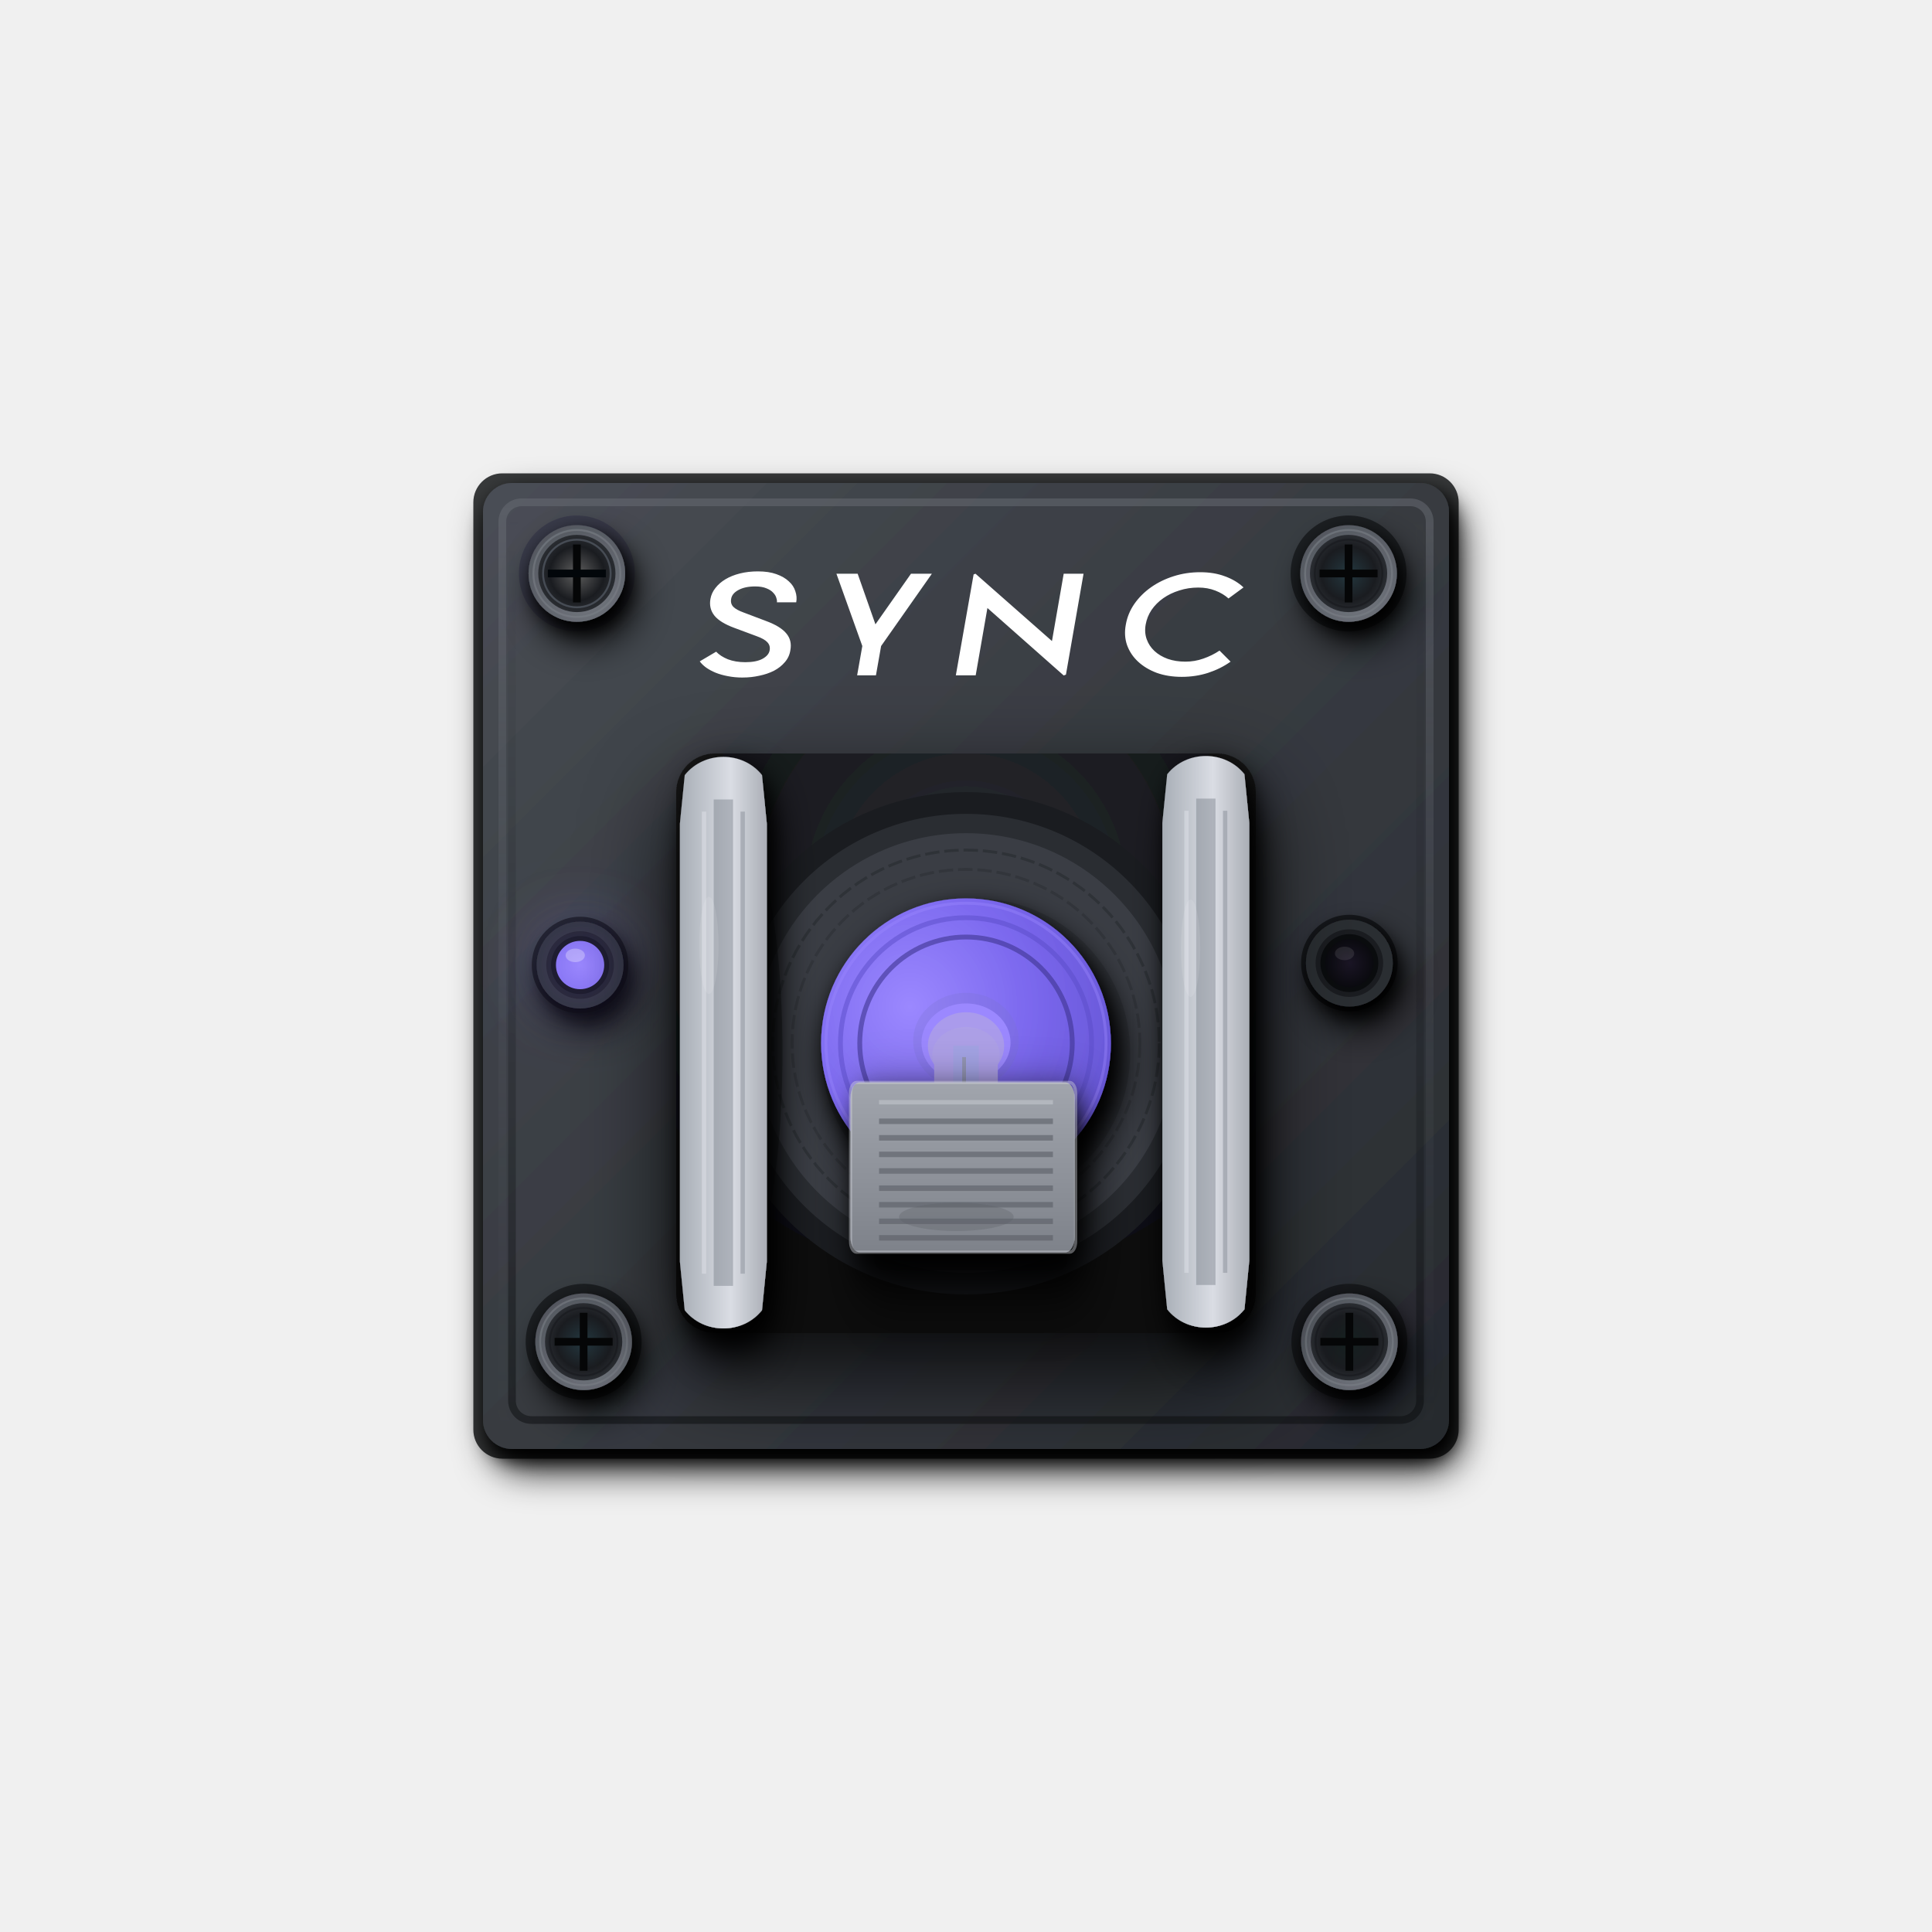
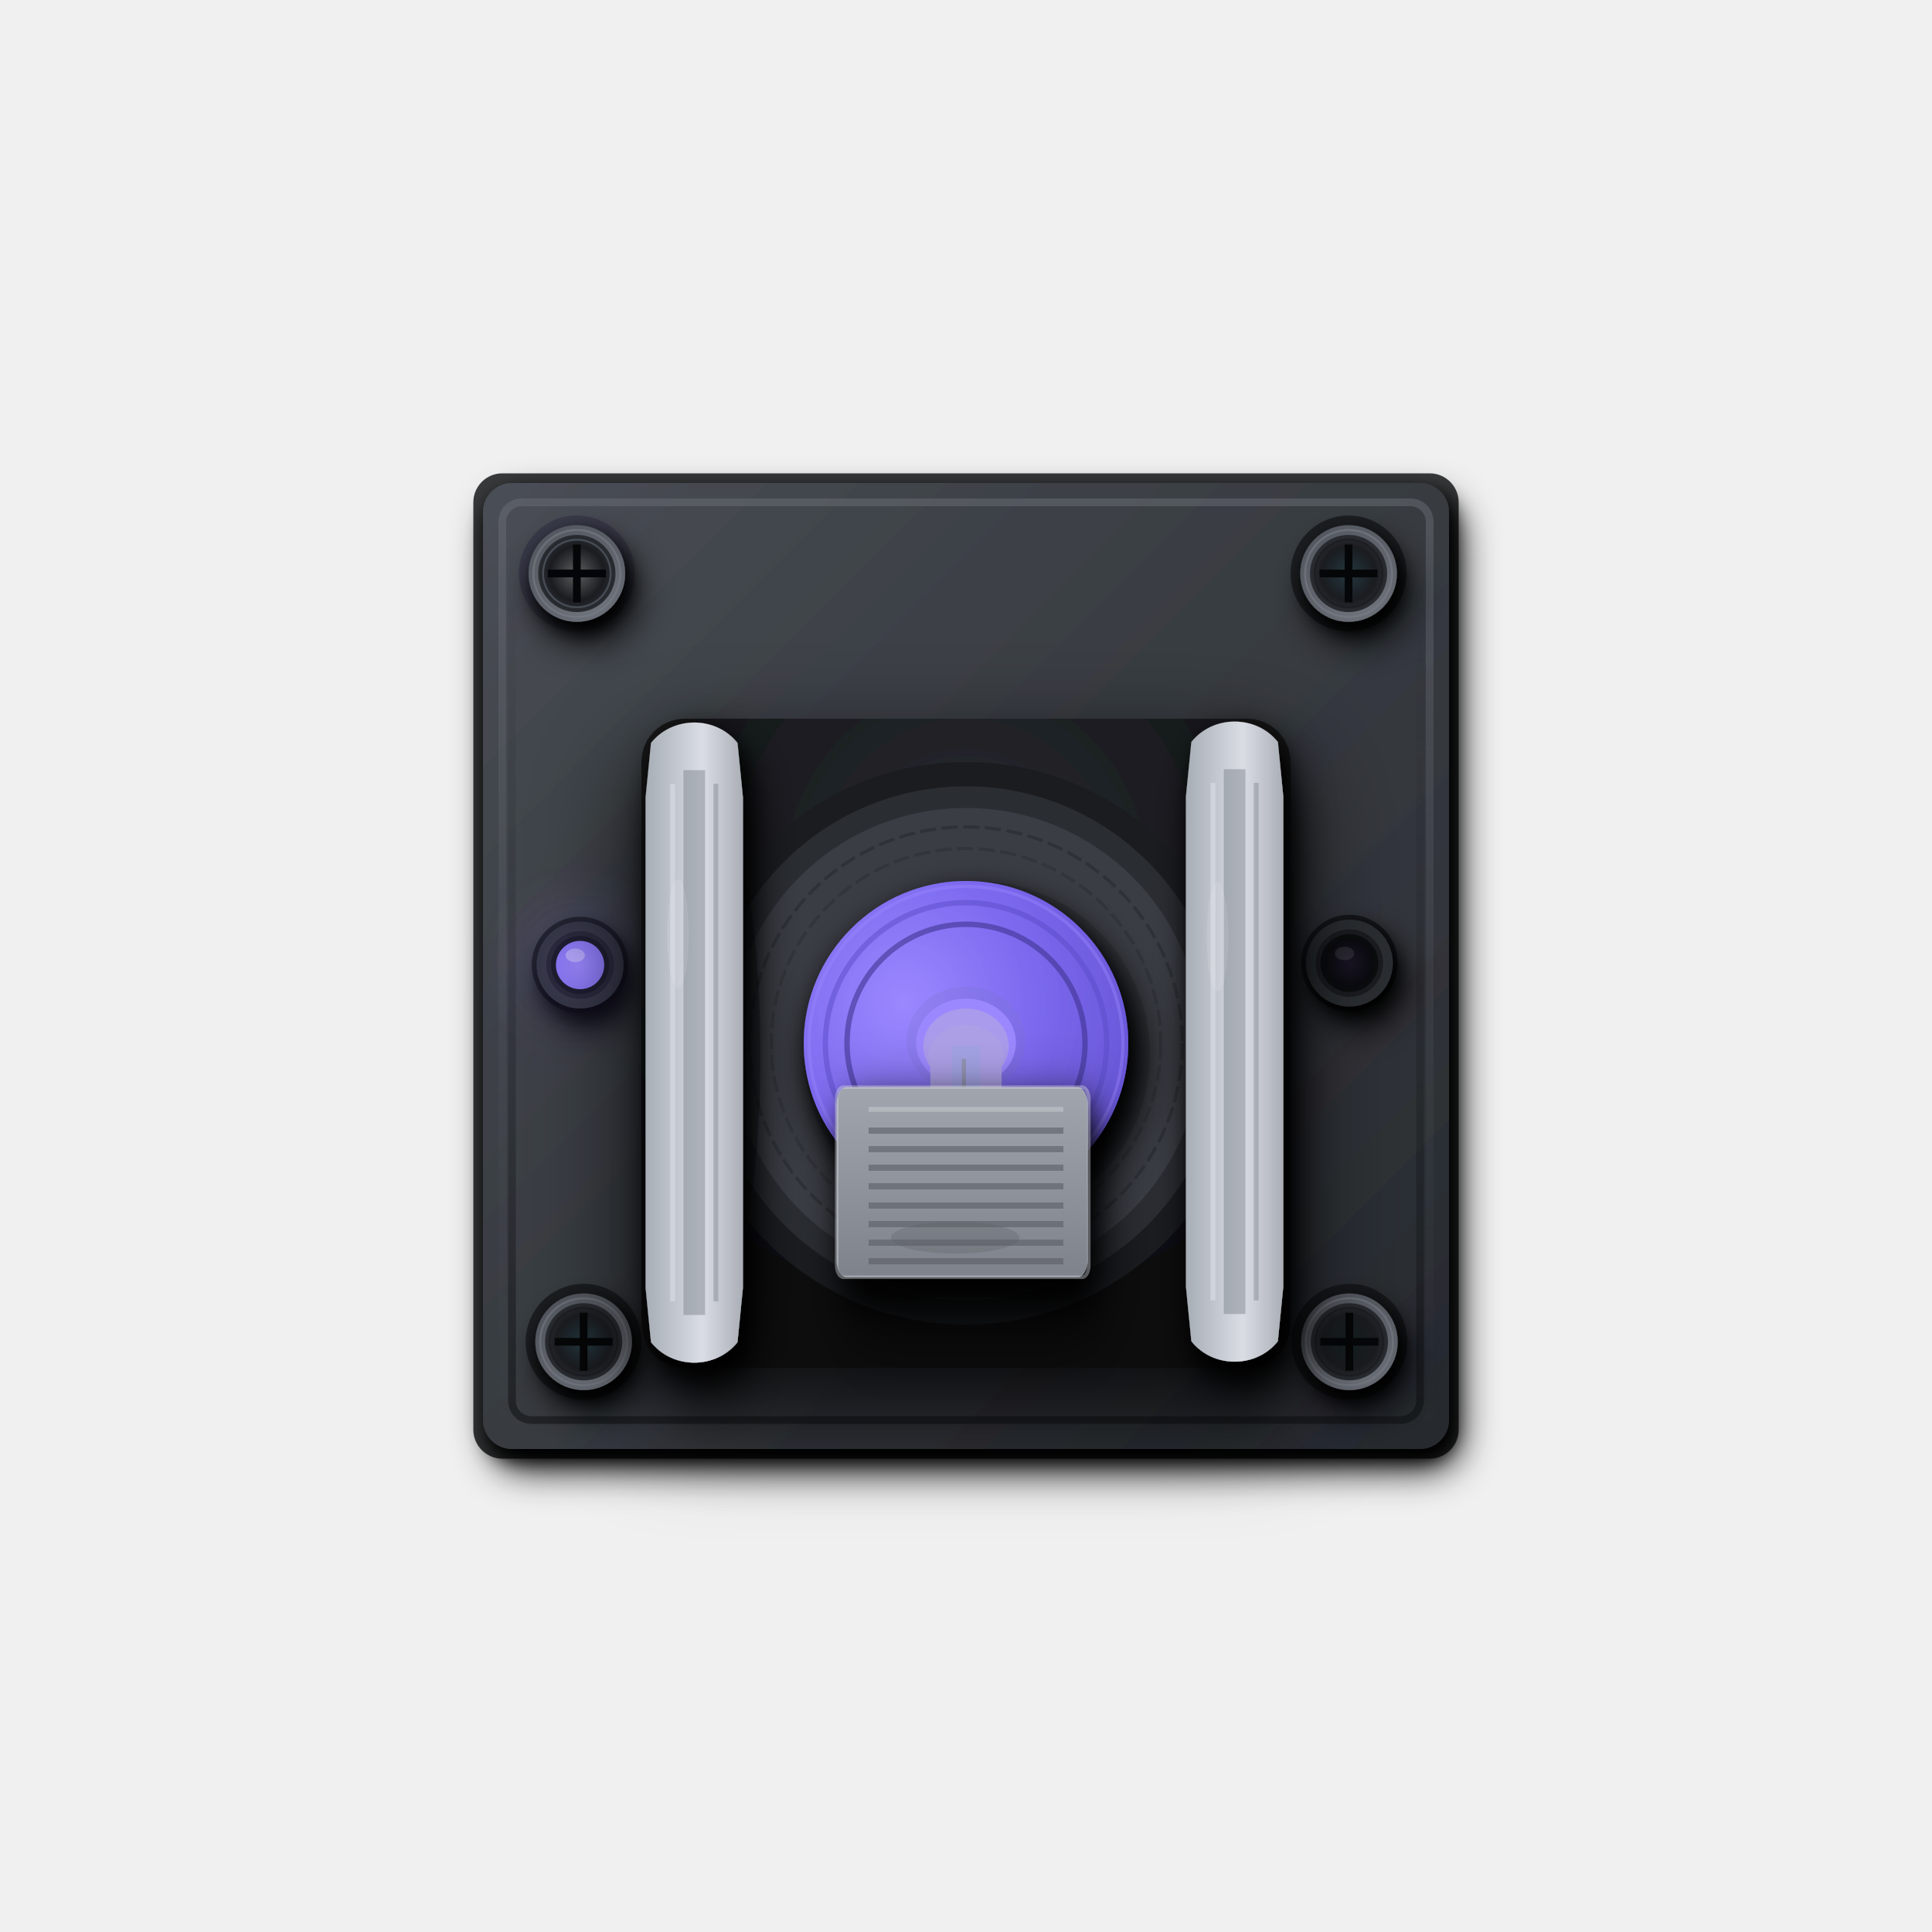
<svg xmlns="http://www.w3.org/2000/svg" xmlns:xlink="http://www.w3.org/1999/xlink" width="200" height="200" viewBox="0 0 200 200" version="1.1" id="svg106">
  <defs id="defs48">
    <radialGradient id="radialGradient112">
      <stop offset="0" style="stop-color:#243840;stop-opacity:1;" id="stop110" />
      <stop offset="70%" style="stop-color:#1a1c20;stop-opacity:1" id="stop111" />
      <stop offset="100%" style="stop-color:#2a2d32;stop-opacity:1" id="stop112" />
    </radialGradient>
    <linearGradient id="plateGradient" x1="0%" y1="0%" x2="100%" y2="100%">
      <stop offset="0%" style="stop-color:#4a4e56;stop-opacity:1" id="stop1" />
      <stop offset="30%" style="stop-color:#3d4147;stop-opacity:1" id="stop2" />
      <stop offset="70%" style="stop-color:#32353b;stop-opacity:1" id="stop3" />
      <stop offset="100%" style="stop-color:#25282d;stop-opacity:1" id="stop4" />
    </linearGradient>
    <linearGradient id="bevelHighlight" x1="0%" y1="0%" x2="0%" y2="100%">
      <stop offset="0%" style="stop-color:#6a6e76;stop-opacity:1" id="stop5" />
      <stop offset="50%" style="stop-color:#5a5e66;stop-opacity:0.5" id="stop6" />
      <stop offset="100%" style="stop-color:#4a4e56;stop-opacity:0" id="stop7" />
    </linearGradient>
    <linearGradient id="bevelShadow" x1="0%" y1="100%" x2="0%" y2="0%">
      <stop offset="0%" style="stop-color:#0a0c0e;stop-opacity:1" id="stop8" />
      <stop offset="50%" style="stop-color:#1a1c20;stop-opacity:0.5" id="stop9" />
      <stop offset="100%" style="stop-color:#2a2d32;stop-opacity:0" id="stop10" />
    </linearGradient>
    <radialGradient id="screwGradient">
      <stop offset="0%" style="stop-color:#7a7e86;stop-opacity:1" id="stop11" />
      <stop offset="40%" style="stop-color:#5a5e66;stop-opacity:1" id="stop12" />
      <stop offset="80%" style="stop-color:#3a3d44;stop-opacity:1" id="stop13" />
      <stop offset="100%" style="stop-color:#2a2d32;stop-opacity:1" id="stop14" />
    </radialGradient>
    <radialGradient id="screwRecess">
      <stop offset="0" style="stop-color:#5f5f5f;stop-opacity:1;" id="stop15" />
      <stop offset="70%" style="stop-color:#1a1c20;stop-opacity:1" id="stop16" />
      <stop offset="100%" style="stop-color:#2a2d32;stop-opacity:1" id="stop17" />
    </radialGradient>
    <radialGradient id="purpleButton" cx="-5.972" cy="-3.69" gradientTransform="matrix(0.9711755,0,0,1.02968,100,108)" fx="-5.972" fy="-3.69" r="42.732" gradientUnits="userSpaceOnUse">
      <stop offset="0%" style="stop-color:#9b88ff;stop-opacity:1" id="stop18" />
      <stop offset="30%" style="stop-color:#7b68ee;stop-opacity:1" id="stop19" />
      <stop offset="70%" style="stop-color:#5a4bc7;stop-opacity:1" id="stop20" />
      <stop offset="100%" style="stop-color:#3d3490;stop-opacity:1" id="stop21" />
    </radialGradient>
    <linearGradient id="flatMetalGradient" x1="-17.959" y1="9.845" x2="-17.959" y2="48.065" gradientTransform="matrix(1.447743,0,0,0.6907304,100,108)" gradientUnits="userSpaceOnUse">
      <stop offset="0%" style="stop-color:#cacdd4;stop-opacity:1" id="stop22" />
      <stop offset="20%" style="stop-color:#a8acb4;stop-opacity:1" id="stop23" />
      <stop offset="50%" style="stop-color:#8a8e96;stop-opacity:1" id="stop24" />
      <stop offset="80%" style="stop-color:#6a6e76;stop-opacity:1" id="stop25" />
      <stop offset="100%" style="stop-color:#5a5e66;stop-opacity:1" id="stop26" />
    </linearGradient>
    <linearGradient id="guardGradient" x1="0%" y1="0%" x2="100%" y2="0%">
      <stop offset="0%" style="stop-color:#5a5e66;stop-opacity:1" id="stop27" />
      <stop offset="15%" style="stop-color:#7a7e86;stop-opacity:1" id="stop28" />
      <stop offset="30%" style="stop-color:#aab0b8;stop-opacity:1" id="stop29" />
      <stop offset="50%" style="stop-color:#dadde4;stop-opacity:1" id="stop30" />
      <stop offset="70%" style="stop-color:#9a9ea6;stop-opacity:1" id="stop31" />
      <stop offset="85%" style="stop-color:#6a6e76;stop-opacity:1" id="stop32" />
      <stop offset="100%" style="stop-color:#4a4e56;stop-opacity:1" id="stop33" />
    </linearGradient>
    <radialGradient id="ledOff" cx="0" cy="0" fx="0" fy="0" r="2.5" gradientUnits="userSpaceOnUse">
      <stop offset="0%" style="stop-color:#1a1525;stop-opacity:1" id="stop34" />
      <stop offset="100%" style="stop-color:#0a0a0f;stop-opacity:1" id="stop35" />
    </radialGradient>
    <radialGradient id="ledPurpleOn" cx="5.9604645e-07" cy="5.9604645e-07" fx="5.9604645e-07" fy="5.9604645e-07" r="12.1" gradientUnits="userSpaceOnUse">
      <stop offset="0%" style="stop-color:#9b88ff;stop-opacity:1" id="stop36" />
      <stop offset="40%" style="stop-color:#7b68ee;stop-opacity:1" id="stop37" />
      <stop offset="100%" style="stop-color:#5a4bc7;stop-opacity:1" id="stop38" />
    </radialGradient>
    <radialGradient id="recessGradient" cx="-9.151095e-07" cy="-15.241" gradientTransform="matrix(0.9770084,0,0,1.023533,100,108)" fx="-9.151095e-07" fy="-15.241" r="42.988" gradientUnits="userSpaceOnUse">
      <stop offset="0%" style="stop-color:#2a2d32;stop-opacity:1" id="stop39" />
      <stop offset="50%" style="stop-color:#1a1c20;stop-opacity:1" id="stop40" />
      <stop offset="100%" style="stop-color:#0a0c0e;stop-opacity:1" id="stop41" />
    </radialGradient>
    <filter id="multiShadow" x="-0.8" y="-0.8" width="2.767" height="2.933">
      <feGaussianBlur in="SourceAlpha" stdDeviation="1" id="feGaussianBlur41" />
      <feOffset dx="0.5" dy="1" result="shadow1" id="feOffset41" />
      <feGaussianBlur in="SourceAlpha" stdDeviation="2" id="feGaussianBlur42" />
      <feOffset dx="1" dy="2" result="shadow2" id="feOffset42" />
      <feComponentTransfer in="shadow2" id="feComponentTransfer42">
        <feFuncA type="linear" slope="0.3" id="feFuncA42" />
      </feComponentTransfer>
      <feMerge id="feMerge44">
        <feMergeNode in="shadow2" id="feMergeNode42" />
        <feMergeNode in="shadow1" id="feMergeNode43" />
        <feMergeNode in="SourceGraphic" id="feMergeNode44" />
      </feMerge>
    </filter>
    <filter id="deepRecess" x="-0.2" y="-0.2" width="1.4" height="1.467">
      <feGaussianBlur in="SourceAlpha" stdDeviation="5" id="feGaussianBlur44" />
      <feOffset dx="0" dy="4" id="feOffset44" />
      <feComposite operator="out" in2="SourceAlpha" id="feComposite44" />
      <feColorMatrix values="0 0 0 0 0 0 0 0 0 0 0 0 0 0 0 0 0 0 0.8 0" id="feColorMatrix44" />
      <feBlend mode="normal" in2="SourceGraphic" id="feBlend44" />
    </filter>
    <filter id="textEmboss" x="-0.017" y="-0.18" width="1.033" height="1.435">
      <feGaussianBlur in="SourceAlpha" stdDeviation="0.5" id="feGaussianBlur45" />
      <feOffset dx="0" dy="0.5" result="offsetblur" id="feOffset45" />
      <feFlood flood-color="#000000" flood-opacity="0.6" id="feFlood45" />
      <feComposite in2="offsetblur" operator="in" id="feComposite45" />
      <feMerge id="feMerge46">
        <feMergeNode id="feMergeNode45" />
        <feMergeNode in="SourceGraphic" id="feMergeNode46" />
      </feMerge>
    </filter>
    <filter id="ledGlow" x="-1.92" y="-1.92" width="4.84" height="4.84">
      <feGaussianBlur stdDeviation="4" result="coloredBlur" id="feGaussianBlur46" />
      <feMerge id="feMerge48">
        <feMergeNode in="coloredBlur" id="feMergeNode47" />
        <feMergeNode in="SourceGraphic" id="feMergeNode48" />
      </feMerge>
    </filter>
    <linearGradient xlink:href="#guardGradient" id="linearGradient106" x1="-27.531" y1="-25.966" x2="31.06" y2="-25.966" gradientTransform="matrix(0.4249815,0,0,2.353044,75,108)" gradientUnits="userSpaceOnUse" />
    <radialGradient id="screwGradient-8" gradientTransform="scale(0.9722425,1.02855)" cx="0.771" cy="1.458" fx="0.771" fy="1.458" r="13.32" gradientUnits="userSpaceOnUse">
      <stop offset="0%" style="stop-color:#7a7e86;stop-opacity:1" id="stop11-5" />
      <stop offset="40%" style="stop-color:#5a5e66;stop-opacity:1" id="stop12-8" />
      <stop offset="80%" style="stop-color:#3a3d44;stop-opacity:1" id="stop13-9" />
      <stop offset="100%" style="stop-color:#2a2d32;stop-opacity:1" id="stop14-6" />
    </radialGradient>
    <filter id="multiShadow-0" x="-0.72" y="-0.72" width="2.59" height="2.74">
      <feGaussianBlur in="SourceAlpha" stdDeviation="1" id="feGaussianBlur41-4" />
      <feOffset dx="0.5" dy="1" result="shadow1" id="feOffset41-2" />
      <feGaussianBlur in="SourceAlpha" stdDeviation="2" id="feGaussianBlur42-3" />
      <feOffset dx="1" dy="2" result="shadow2" id="feOffset42-3" />
      <feComponentTransfer in="shadow2" id="feComponentTransfer42-7">
        <feFuncA type="linear" slope="0.3" id="feFuncA42-0" />
      </feComponentTransfer>
      <feMerge id="feMerge44-0">
        <feMergeNode in="shadow2" id="feMergeNode42-1" />
        <feMergeNode in="shadow1" id="feMergeNode43-0" />
        <feMergeNode in="SourceGraphic" id="feMergeNode44-3" />
      </feMerge>
    </filter>
    <radialGradient id="screwRecess-0" cx="0" cy="0" fx="0" fy="0" r="4" gradientUnits="userSpaceOnUse">
      <stop offset="0" style="stop-color:#243840;stop-opacity:1;" id="stop15-0" />
      <stop offset="70%" style="stop-color:#1a1c20;stop-opacity:1" id="stop16-3" />
      <stop offset="100%" style="stop-color:#2a2d32;stop-opacity:1" id="stop17-8" />
    </radialGradient>
    <radialGradient id="screwGradient-8-9" gradientTransform="scale(0.9722425,1.02855)" cx="0.771" cy="1.458" fx="0.771" fy="1.458" r="13.32" gradientUnits="userSpaceOnUse">
      <stop offset="0%" style="stop-color:#7a7e86;stop-opacity:1" id="stop11-5-3" />
      <stop offset="40%" style="stop-color:#5a5e66;stop-opacity:1" id="stop12-8-0" />
      <stop offset="80%" style="stop-color:#3a3d44;stop-opacity:1" id="stop13-9-0" />
      <stop offset="100%" style="stop-color:#2a2d32;stop-opacity:1" id="stop14-6-3" />
    </radialGradient>
    <filter id="multiShadow-0-0" x="-0.72" y="-0.72" width="2.59" height="2.74">
      <feGaussianBlur in="SourceAlpha" stdDeviation="1" id="feGaussianBlur41-4-1" />
      <feOffset dx="0.5" dy="1" result="shadow1" id="feOffset41-2-9" />
      <feGaussianBlur in="SourceAlpha" stdDeviation="2" id="feGaussianBlur42-3-8" />
      <feOffset dx="1" dy="2" result="shadow2" id="feOffset42-3-6" />
      <feComponentTransfer in="shadow2" id="feComponentTransfer42-7-9">
        <feFuncA type="linear" slope="0.3" id="feFuncA42-0-0" />
      </feComponentTransfer>
      <feMerge id="feMerge44-0-1">
        <feMergeNode in="shadow2" id="feMergeNode42-1-6" />
        <feMergeNode in="shadow1" id="feMergeNode43-0-4" />
        <feMergeNode in="SourceGraphic" id="feMergeNode44-3-4" />
      </feMerge>
    </filter>
    <radialGradient id="screwRecess-0-8" cx="0" cy="0" fx="0" fy="0" r="4" gradientUnits="userSpaceOnUse">
      <stop offset="0" style="stop-color:#152020;stop-opacity:1;" id="stop15-0-6" />
      <stop offset="70%" style="stop-color:#1a1c20;stop-opacity:1" id="stop16-3-1" />
      <stop offset="100%" style="stop-color:#2a2d32;stop-opacity:1" id="stop17-8-4" />
    </radialGradient>
    <radialGradient xlink:href="#screwGradient" id="radialGradient107" gradientTransform="scale(0.9711755,1.02968)" cx="0.858" cy="1.619" fx="0.858" fy="1.619" r="14.244" gradientUnits="userSpaceOnUse" />
    <radialGradient xlink:href="#screwRecess" id="radialGradient108" cx="0" cy="0" fx="0" fy="0" r="4" gradientUnits="userSpaceOnUse" />
    <radialGradient xlink:href="#screwGradient" id="radialGradient109" gradientTransform="scale(0.9711755,1.02968)" cx="0.858" cy="1.619" fx="0.858" fy="1.619" r="14.244" gradientUnits="userSpaceOnUse" />
    <radialGradient xlink:href="#radialGradient112" id="radialGradient110" cx="0" cy="0" fx="0" fy="0" r="4" gradientUnits="userSpaceOnUse" />
    <filter id="multiShadow-5" x="-0.8" y="-0.153" width="2.767" height="1.37">
      <feGaussianBlur in="SourceAlpha" stdDeviation="1" id="feGaussianBlur41-5" />
      <feOffset dx="0.5" dy="1" result="shadow1" id="feOffset41-1" />
      <feGaussianBlur in="SourceAlpha" stdDeviation="2" id="feGaussianBlur42-1" />
      <feOffset dx="1" dy="2" result="shadow2" id="feOffset42-2" />
      <feComponentTransfer in="shadow2" id="feComponentTransfer42-2">
        <feFuncA type="linear" slope="0.3" id="feFuncA42-9" />
      </feComponentTransfer>
      <feMerge id="feMerge44-4">
        <feMergeNode in="shadow2" id="feMergeNode42-3" />
        <feMergeNode in="shadow1" id="feMergeNode43-4" />
        <feMergeNode in="SourceGraphic" id="feMergeNode44-1" />
      </feMerge>
    </filter>
    <linearGradient xlink:href="#guardGradient" id="linearGradient110" gradientUnits="userSpaceOnUse" gradientTransform="matrix(0.4249815,0,0,2.353044,75,108)" x1="-27.531" y1="-25.966" x2="31.06" y2="-25.966" />
  </defs>
-   <rect x="49" y="49" width="102" height="102" rx="3" ry="3" fill="#0a0c0e" opacity="0.8" id="rect48" />
+   <rect x="49" y="49" width="102" height="102" rx="3" ry="3" fill="#0a0c0e" opacity="0.8" id="rect48" style="display:inline" />
  <rect x="50" y="50" width="100" height="100" rx="3" ry="3" fill="url(#plateGradient)" filter="url(#multiShadow)" id="rect49" />
-   <rect x="52" y="52" width="96" height="96" rx="2" ry="2" fill="none" stroke="url(#bevelHighlight)" stroke-width="0.8" opacity="0.5" id="rect50" />
-   <rect x="53" y="53" width="94" height="94" rx="2" ry="2" fill="none" stroke="url(#bevelShadow)" stroke-width="0.8" opacity="0.5" id="rect51" />
-   <g transform="translate(59.71667,59.36667)" id="g55">
+   <rect x="52" y="52" width="96" height="96" rx="2" ry="2" fill="none" stroke="url(#bevelHighlight)" stroke-width="0.8" opacity="0.5" id="rect50" style="display:inline" />
+   <rect x="53" y="53" width="94" height="94" rx="2" ry="2" fill="none" stroke="url(#bevelShadow)" stroke-width="0.8" opacity="0.5" id="rect51" style="display:inline" />
+   <g transform="translate(59.71667,59.36667)" id="g55" style="display:inline">
    <circle r="6" fill="#0a0c0e" opacity="0.6" id="circle51" cx="0" cy="0" style="display:inline;fill:#313145;fill-opacity:1" />
    <circle r="5" fill="url(#screwGradient)" filter="url(#multiShadow)" id="circle52" style="display:inline;fill:url(#radialGradient107)" cx="0" cy="0" />
    <circle r="4" fill="url(#screwRecess)" id="circle53" style="display:inline;fill:url(#radialGradient108)" cx="0" cy="0" />
    <rect x="-0.4" y="-3" width="0.8" height="6" fill="#050607" id="rect53" />
    <rect x="-3" y="-0.4" width="6" height="0.8" fill="#050607" id="rect54" style="display:inline;fill:#02060a;fill-opacity:1" />
    <circle r="4.5" fill="none" stroke="#7a7e86" stroke-width="0.2" opacity="0.6" id="circle54" cx="0" cy="0" style="display:inline" />
    <circle r="3.5" fill="none" stroke="#1a1c20" stroke-width="0.2" opacity="0.8" id="circle55" cx="0" cy="0" style="display:inline;stroke:#4f555f;stroke-opacity:1" />
  </g>
-   <g transform="translate(60.41667,138.9)" id="g55-6">
+   <g transform="translate(60.41667,138.9)" id="g55-6" style="display:inline">
    <circle r="6" fill="#0a0c0e" opacity="0.6" id="circle51-0" cx="0" cy="0" />
    <circle r="5" fill="url(#screwGradient)" filter="url(#multiShadow)" id="circle52-4" cx="0" cy="0" style="display:inline;fill:url(#screwGradient-8);filter:url(#multiShadow-0)" />
    <circle r="4" fill="url(#screwRecess)" id="circle53-0" cx="0" cy="0" style="display:inline;fill:url(#screwRecess-0)" />
    <rect x="-0.4" y="-3" width="0.8" height="6" fill="#050607" id="rect53-9" style="display:inline" />
    <rect x="-3" y="-0.4" width="6" height="0.8" fill="#050607" id="rect54-2" />
    <circle r="4.5" fill="none" stroke="#7a7e86" stroke-width="0.2" opacity="0.6" id="circle54-4" cx="0" cy="0" />
    <circle r="3.5" fill="none" stroke="#1a1c20" stroke-width="0.2" opacity="0.8" id="circle55-9" cx="0" cy="0" />
  </g>
-   <g transform="translate(139.6868,138.9)" id="g55-6-8">
+   <g transform="translate(139.6868,138.9)" id="g55-6-8" style="display:inline">
    <circle r="6" fill="#0a0c0e" opacity="0.6" id="circle51-0-1" cx="0" cy="0" />
    <circle r="5" fill="url(#screwGradient)" filter="url(#multiShadow)" id="circle52-4-0" cx="0" cy="0" style="fill:url(#screwGradient-8-9);filter:url(#multiShadow-0-0)" />
    <circle r="4" fill="url(#screwRecess)" id="circle53-0-3" cx="0" cy="0" style="display:inline;fill:url(#screwRecess-0-8)" />
    <rect x="-0.4" y="-3" width="0.8" height="6" fill="#050607" id="rect53-9-1" />
    <rect x="-3" y="-0.4" width="6" height="0.8" fill="#050607" id="rect54-2-1" />
    <circle r="4.5" fill="none" stroke="#7a7e86" stroke-width="0.2" opacity="0.6" id="circle54-4-5" cx="0" cy="0" />
    <circle r="3.5" fill="none" stroke="#1a1c20" stroke-width="0.2" opacity="0.8" id="circle55-9-0" cx="0" cy="0" />
  </g>
  <g transform="translate(139.6035,59.36667)" id="g60" style="display:inline">
    <circle r="6" fill="#0a0c0e" opacity="0.6" id="circle56" cx="0" cy="0" />
    <circle r="5" fill="url(#screwGradient)" filter="url(#multiShadow)" id="circle57" style="fill:url(#radialGradient109)" cx="0" cy="0" />
    <circle r="4" fill="url(#screwRecess)" id="circle58" style="display:inline;fill:url(#radialGradient110)" cx="0" cy="0" />
    <rect x="-0.4" y="-3" width="0.8" height="6" fill="#050607" id="rect58" />
    <rect x="-3" y="-0.4" width="6" height="0.8" fill="#050607" id="rect59" />
    <circle r="4.5" fill="none" stroke="#7a7e86" stroke-width="0.2" opacity="0.6" id="circle59" cx="0" cy="0" style="display:inline" />
    <circle r="3.5" fill="none" stroke="#1a1c20" stroke-width="0.2" opacity="0.8" id="circle60" cx="0" cy="0" style="display:inline" />
  </g>
-   <text x="100" y="84" font-family="Arial, sans-serif" font-size="7" font-weight="400" letter-spacing="0.3" text-anchor="middle" fill="#7a7e86" id="text71">FIELD 1</text>
-   <g transform="translate(60.05,99.9)" id="g75">
+   <text x="100" y="84" font-family="Arial, sans-serif" font-size="7px" font-weight="400" letter-spacing="0.3" text-anchor="middle" fill="#7a7e86" id="text71" style="display:inline">FIELD 1</text>
+   <g transform="translate(60.05,99.9)" id="g75" style="display:inline">
    <circle r="5" fill="#0a0c0e" opacity="0.7" id="circle71" cx="0" cy="0" />
    <circle r="4.5" fill="#2a2d32" filter="url(#multiShadow)" id="circle72" cx="0" cy="0" />
    <circle r="3.5" fill="#1a1c20" id="circle73" cx="0" cy="0" />
    <circle r="3" fill="#0a0c0e" id="circle74" cx="0" cy="0" />
    <circle r="2.5" fill="url(#ledPurpleOn)" filter="url(#ledGlow)" id="circle75" style="fill:url(#ledPurpleOn)" cx="0" cy="0" />
    <ellipse cx="-0.5" cy="-1" rx="1" ry="0.7" fill="#ffffff" opacity="0.3" id="ellipse75" />
  </g>
  <g transform="translate(139.6868,99.7)" id="g80" style="display:inline">
    <circle r="5" fill="#0a0c0e" opacity="0.7" id="circle76" cx="0" cy="0" />
    <circle r="4.5" fill="#2a2d32" filter="url(#multiShadow)" id="circle77" cx="0" cy="0" />
    <circle r="3.5" fill="#1a1c20" id="circle78" cx="0" cy="0" />
    <circle r="3" fill="#0a0c0e" id="circle79" cx="0" cy="0" />
    <circle r="2.5" fill="url(#ledOff)" id="circle80" style="fill:url(#ledOff)" cx="0" cy="0" />
    <ellipse cx="-0.5" cy="-1" rx="1" ry="0.7" fill="#ffffff" opacity="0.1" id="ellipse80" />
  </g>
-   <rect x="70" y="78" width="60" height="60" rx="4" ry="4" fill="url(#recessGradient)" filter="url(#deepRecess)" id="rect81" style="fill:url(#recessGradient)" />
-   <circle r="26" fill="#1a1c20" id="circle81" cx="100" cy="108" style="display:inline" />
-   <circle r="24" fill="#2a2d32" stroke="#1a1c20" stroke-width="0.5" id="circle82" cx="100" cy="108" style="display:inline" />
-   <circle r="22" fill="#3a3d44" stroke="#2a2d32" stroke-width="0.5" id="circle83" cx="100" cy="108" style="display:inline" />
-   <circle r="20" fill="none" stroke="#2a2d32" stroke-width="0.3" stroke-dasharray="1.5, 0.5" opacity="0.7" id="circle84" cx="100" cy="108" style="display:inline" />
-   <circle r="18" fill="none" stroke="#2a2d32" stroke-width="0.3" stroke-dasharray="1.5, 0.5" opacity="0.5" id="circle85" cx="100" cy="108" style="display:inline" />
-   <circle r="16" fill="#2a2d32" opacity="0.5" id="circle86" cx="101" cy="109" style="display:inline" />
-   <circle r="15" fill="url(#purpleButton)" filter="url(#multiShadow)" id="circle87" style="display:inline;fill:url(#purpleButton)" cx="100" cy="108" />
-   <circle r="14.5" fill="none" stroke="#9b88ff" stroke-width="0.3" opacity="0.4" id="circle88" cx="100" cy="108" />
-   <circle r="13" fill="none" stroke="#5a4bc7" stroke-width="0.5" opacity="0.5" id="circle89" cx="100" cy="108" style="display:inline" />
-   <circle r="11" fill="none" stroke="#3d3490" stroke-width="0.5" opacity="0.6" id="circle90" cx="100" cy="108" style="display:inline" />
-   <ellipse fill="#1a1c20" id="circle91" cx="100" cy="107.74" style="display:inline;opacity:0.264;fill:#7a72cd;fill-opacity:1;stroke-width:1.302" rx="5.467" ry="4.963" />
-   <ellipse fill="#0a0c0e" id="circle92" cx="100" cy="107.936" style="display:inline;fill:#9b88ff;fill-opacity:1;stroke-width:1.237" rx="4.611" ry="4.062" />
-   <ellipse fill="#050607" id="circle93" cx="100" cy="108.269" style="display:inline;fill:#aa9bec;fill-opacity:1;stroke-width:1.237" rx="3.952" ry="3.482" />
-   <ellipse fill="#050607" id="circle93-5" cx="100" cy="109.217" style="display:inline;fill:#ada0e7;fill-opacity:1;stroke-width:1.061" rx="3.491" ry="2.902" />
-   <ellipse cx="76" cy="109" rx="5" ry="24" fill="#0a0c0e" opacity="0.4" id="ellipse93" style="display:inline" />
-   <path d="m 79,86 c -2,-2 -6,-2 -8,0 l -0.5,4 v 36 l 0.5,4 c 2,2 6,2 8,0 l 0.5,-4 V 90 Z" fill="url(#guardGradient)" filter="url(#multiShadow)" id="path93" style="display:inline;fill:url(#linearGradient106)" transform="matrix(1,0,0,1.258824,-0.1166666,-28.01765)" />
-   <rect x="73.883" y="82.759" width="2" height="50.353" fill="#3a3d44" opacity="0.4" id="rect93" style="stroke-width:1.122;fill:#6c727d;fill-opacity:1" />
-   <line x1="72.883" y1="84.018" x2="72.883" y2="131.853" stroke="#dadde4" stroke-width="0.449" opacity="0.6" id="line93" />
-   <line x1="76.883" y1="84.018" x2="76.883" y2="131.853" stroke="#5a5e66" stroke-width="0.449" opacity="0.5" id="line94" style="stroke:#878d98;stroke-opacity:1" />
-   <ellipse cx="73.383" cy="97.865" rx="1" ry="5.035" fill="#ffffff" opacity="0.1" id="ellipse94" style="display:inline;stroke-width:1.122" />
-   <path d="m 79,86 c -2,-2 -6,-2 -8,0 l -0.5,4 v 36 l 0.5,4 c 2,2 6,2 8,0 l 0.5,-4 V 90 Z" fill="url(#guardGradient)" filter="url(#multiShadow)" id="path93-4" style="display:inline;fill:url(#linearGradient110);filter:url(#multiShadow-5)" transform="matrix(1,0,0,1.258824,49.82788,-28.10703)" />
-   <rect x="123.828" y="82.669" width="2" height="50.353" fill="#3a3d44" opacity="0.4" id="rect93-3" style="stroke-width:1.122;fill:#6c727d;fill-opacity:1" />
-   <line x1="122.828" y1="83.928" x2="122.828" y2="131.764" stroke="#dadde4" stroke-width="0.449" opacity="0.6" id="line93-4" />
-   <line x1="126.828" y1="83.928" x2="126.828" y2="131.764" stroke="#5a5e66" stroke-width="0.449" opacity="0.5" id="line94-3" style="stroke:#878d98;stroke-opacity:1" />
-   <ellipse cx="123.25" cy="98.165" rx="1" ry="5.035" fill="#ffffff" opacity="0.1" id="ellipse94-1" style="display:inline;stroke-width:1.122" />
-   <rect x="96.706" y="108.269" width="6.587" height="16.25" fill="#4a4e56" opacity="0.8" id="rect96" style="opacity:1;fill:#ada0e7;fill-opacity:1;stroke-width:1.596" />
-   <rect x="98.683" y="108.269" width="2.635" height="16.25" fill="#6a6e76" id="rect97" style="fill:#a3a3e4;fill-opacity:1;stroke-width:1.237" />
-   <rect x="99.605" y="109.43" width="0.395" height="13.928" fill="#8a8e96" opacity="0.6" id="rect98" style="stroke-width:1.237" />
-   <rect x="90.5" y="123.5" width="20" height="8" rx="1" ry="1" fill="#0a0c0e" opacity="0.4" id="rect99" />
-   <rect x="90" y="122" width="20" height="9" rx="0.8" ry="0.8" fill="url(#flatMetalGradient)" filter="url(#multiShadow)" id="rect100" style="display:inline;fill:url(#flatMetalGradient)" transform="matrix(1.159458,0,0,1.952153,-16.30183,-126.1067)" />
-   <rect x="88.049" y="112.056" width="23.301" height="17.569" rx="0.613" ry="1.098" fill="none" stroke="#dadde4" stroke-width="0.328" opacity="0.4" id="rect101" />
-   <g opacity="0.6" id="g104" transform="matrix(1.125,0,0,1.142565,100,104.719)">
-     <line x1="-8" y1="16" x2="8" y2="16" stroke="#5a5e66" stroke-width="0.5" id="line101" />
-     <line x1="-8" y1="17.5" x2="8" y2="17.5" stroke="#5a5e66" stroke-width="0.5" id="line102" />
-     <line x1="-8" y1="19" x2="8" y2="19" stroke="#5a5e66" stroke-width="0.5" id="line103" />
-     <line x1="-8" y1="20.5" x2="8" y2="20.5" stroke="#5a5e66" stroke-width="0.5" id="line104" />
-   </g>
-   <g opacity="0.6" id="g104-2" transform="matrix(1.125,0,0,1.142565,100,97.79345)">
-     <line x1="-8" y1="16" x2="8" y2="16" stroke="#5a5e66" stroke-width="0.5" id="line101-5" />
-     <line x1="-8" y1="17.5" x2="8" y2="17.5" stroke="#5a5e66" stroke-width="0.5" id="line102-6" />
-     <line x1="-8" y1="19" x2="8" y2="19" stroke="#5a5e66" stroke-width="0.5" id="line103-7" />
-     <line x1="-8" y1="20.5" x2="8" y2="20.5" stroke="#5a5e66" stroke-width="0.5" id="line104-2" />
-   </g>
-   <rect x="91" y="113.875" width="18" height="0.457" fill="#cacdd4" opacity="0.5" id="rect104" style="stroke-width:1.069" />
-   <ellipse cx="99" cy="125.967" rx="5.935" ry="1.468" fill="#5a5e66" opacity="0.3" id="ellipse104" style="display:inline;stroke-width:1.704" />
-   <path d="m 68.795,78.37 q -0.72,0 -1.359,-0.16 -0.624,-0.144 -1.135,-0.4 -0.496,-0.256 -0.879,-0.592 -0.368,-0.336 -0.592,-0.72 l 1.519,-1.119 q 0.4,0.528 1.087,0.879 0.704,0.336 1.615,0.336 1.007,0 1.583,-0.384 0.592,-0.4 0.672,-0.991 0.08,-0.544 -0.208,-0.927 -0.272,-0.384 -0.991,-0.704 L 68.044,72.63 q -1.327,-0.608 -1.855,-1.423 -0.528,-0.831 -0.368,-1.935 0.096,-0.688 0.464,-1.263 0.368,-0.592 0.927,-1.007 0.576,-0.432 1.343,-0.672 0.767,-0.24 1.663,-0.24 1.007,0 1.711,0.32 0.72,0.32 1.151,0.831 0.448,0.496 0.608,1.151 0.176,0.64 0.08,1.279 H 71.977 q 0.032,-0.192 -0.048,-0.496 -0.064,-0.32 -0.288,-0.608 -0.208,-0.304 -0.624,-0.512 -0.416,-0.224 -1.055,-0.224 -0.943,0 -1.551,0.416 -0.592,0.4 -0.672,1.023 -0.08,0.56 0.208,0.927 0.288,0.352 0.927,0.64 l 2.095,0.991 q 1.327,0.608 1.871,1.423 0.56,0.815 0.384,1.967 -0.096,0.783 -0.512,1.375 -0.4,0.592 -1.007,0.991 -0.608,0.384 -1.359,0.576 -0.736,0.208 -1.551,0.208 z m 10.616,-0.256 0.48,-3.39 -2.398,-8.362 h 1.967 l 1.647,5.852 3.294,-5.852 h 1.935 L 81.633,74.724 81.154,78.114 Z M 98.549,66.362 h 1.839 l -1.631,11.672 -0.208,0.096 -7.067,-7.803 -1.087,7.787 h -1.839 l 1.647,-11.672 0.176,-0.08 7.083,7.787 z m 7.594,5.884 q -0.128,0.911 0.096,1.695 0.224,0.783 0.72,1.359 0.496,0.576 1.231,0.911 0.736,0.32 1.631,0.32 0.863,0 1.663,-0.352 0.815,-0.352 1.503,-0.927 l 1.023,1.279 q -0.911,0.815 -2.079,1.295 -1.151,0.464 -2.446,0.464 -1.279,0 -2.318,-0.464 -1.023,-0.48 -1.727,-1.295 -0.704,-0.815 -1.023,-1.919 -0.304,-1.103 -0.112,-2.366 0.176,-1.279 0.783,-2.382 0.624,-1.119 1.551,-1.935 0.927,-0.815 2.095,-1.279 1.167,-0.464 2.462,-0.464 1.295,0 2.302,0.48 1.023,0.464 1.711,1.279 l -1.391,1.279 q -0.496,-0.56 -1.215,-0.911 -0.72,-0.352 -1.583,-0.352 -0.927,0 -1.759,0.336 -0.831,0.32 -1.487,0.895 -0.656,0.576 -1.087,1.359 -0.416,0.783 -0.544,1.695 z" id="text117" style="font-style:oblique;font-weight:bold;font-size:15.989px;font-family:'Liber Grotesque Family';-inkscape-font-specification:'Liber Grotesque Family, Bold Oblique';letter-spacing:2.685px;word-spacing:1.772px;direction:rtl;fill:#ffffff;fill-rule:evenodd;stroke:#646b74;stroke-width:0" transform="scale(1.117348,0.8949765)" aria-label="SYNC" />
+   <g id="assemblyScaleOff" transform="translate(100,108) scale(1.12) translate(-100,-108)">
+     <rect x="70" y="78" width="60" height="60" rx="4" ry="4" fill="url(#recessGradient)" filter="url(#deepRecess)" id="rect81" style="display:inline;fill:url(#recessGradient)" />
+     <circle r="26" fill="#1a1c20" id="circle81" cx="100" cy="108" style="display:inline" />
+     <circle r="24" fill="#2a2d32" stroke="#1a1c20" stroke-width="0.5" id="circle82" cx="100" cy="108" style="display:inline" />
+     <circle r="22" fill="#3a3d44" stroke="#2a2d32" stroke-width="0.5" id="circle83" cx="100" cy="108" style="display:inline" />
+     <circle r="20" fill="none" stroke="#2a2d32" stroke-width="0.3" stroke-dasharray="1.5, 0.5" opacity="0.7" id="circle84" cx="100" cy="108" style="display:inline" />
+     <circle r="18" fill="none" stroke="#2a2d32" stroke-width="0.3" stroke-dasharray="1.5, 0.5" opacity="0.5" id="circle85" cx="100" cy="108" style="display:inline" />
+     <circle r="16" fill="#2a2d32" opacity="0.5" id="circle86" cx="101" cy="109" style="display:inline" />
+     <circle r="15" fill="url(#purpleButton)" filter="url(#multiShadow)" id="circle87" style="display:inline;fill:url(#purpleButton)" cx="100" cy="108" />
+     <circle r="14.5" fill="none" stroke="#9b88ff" stroke-width="0.3" opacity="0.4" id="circle88" cx="100" cy="108" style="display:inline" />
+     <circle r="13" fill="none" stroke="#5a4bc7" stroke-width="0.5" opacity="0.5" id="circle89" cx="100" cy="108" style="display:inline" />
+     <circle r="11" fill="none" stroke="#3d3490" stroke-width="0.5" opacity="0.6" id="circle90" cx="100" cy="108" style="display:inline" />
+     <ellipse fill="#1a1c20" id="circle91" cx="100" cy="107.74" style="display:inline;opacity:0.264;fill:#7a72cd;fill-opacity:1;stroke-width:1.302" rx="5.467" ry="4.963" />
+     <ellipse fill="#0a0c0e" id="circle92" cx="100" cy="107.936" style="display:inline;fill:#9b88ff;fill-opacity:1;stroke-width:1.237" rx="4.611" ry="4.062" />
+     <ellipse fill="#050607" id="circle93" cx="100" cy="108.269" style="display:inline;fill:#aa9bec;fill-opacity:1;stroke-width:1.237" rx="3.952" ry="3.482" />
+     <ellipse fill="#050607" id="circle93-5" cx="100" cy="109.217" style="display:inline;fill:#ada0e7;fill-opacity:1;stroke-width:1.061" rx="3.491" ry="2.902" />
+     <ellipse cx="76" cy="109" rx="5" ry="24" fill="#0a0c0e" opacity="0.4" id="ellipse93" style="display:inline" />
+     <path d="m 79,86 c -2,-2 -6,-2 -8,0 l -0.5,4 v 36 l 0.5,4 c 2,2 6,2 8,0 l 0.5,-4 V 90 Z" fill="url(#guardGradient)" filter="url(#multiShadow)" id="path93" style="display:inline;fill:url(#linearGradient106)" transform="matrix(1,0,0,1.258824,-0.1166666,-28.01765)" />
+     <rect x="73.883" y="82.759" width="2" height="50.353" fill="#3a3d44" opacity="0.4" id="rect93" style="display:inline;fill:#6c727d;fill-opacity:1;stroke-width:1.122" />
+     <line x1="72.883" y1="84.018" x2="72.883" y2="131.853" stroke="#dadde4" stroke-width="0.449" opacity="0.6" id="line93" style="display:inline" />
+     <line x1="76.883" y1="84.018" x2="76.883" y2="131.853" stroke="#5a5e66" stroke-width="0.449" opacity="0.5" id="line94" style="display:inline;stroke:#878d98;stroke-opacity:1" />
+     <ellipse cx="73.383" cy="97.865" rx="1" ry="5.035" fill="#ffffff" opacity="0.1" id="ellipse94" style="display:inline;stroke-width:1.122" />
+     <path d="m 79,86 c -2,-2 -6,-2 -8,0 l -0.5,4 v 36 l 0.5,4 c 2,2 6,2 8,0 l 0.5,-4 V 90 Z" fill="url(#guardGradient)" filter="url(#multiShadow)" id="path93-4" style="display:inline;fill:url(#linearGradient110);filter:url(#multiShadow-5)" transform="matrix(1,0,0,1.258824,49.82788,-28.10703)" />
+     <rect x="123.828" y="82.669" width="2" height="50.353" fill="#3a3d44" opacity="0.4" id="rect93-3" style="display:inline;fill:#6c727d;fill-opacity:1;stroke-width:1.122" />
+     <line x1="122.828" y1="83.928" x2="122.828" y2="131.764" stroke="#dadde4" stroke-width="0.449" opacity="0.6" id="line93-4" style="display:inline" />
+     <line x1="126.828" y1="83.928" x2="126.828" y2="131.764" stroke="#5a5e66" stroke-width="0.449" opacity="0.5" id="line94-3" style="display:inline;stroke:#878d98;stroke-opacity:1" />
+     <ellipse cx="123.25" cy="98.165" rx="1" ry="5.035" fill="#ffffff" opacity="0.1" id="ellipse94-1" style="display:inline;stroke-width:1.122" />
+     <rect x="96.706" y="108.269" width="6.587" height="16.25" fill="#4a4e56" opacity="0.8" id="rect96" style="display:inline;opacity:1;fill:#ada0e7;fill-opacity:1;stroke-width:1.596" />
+     <rect x="98.683" y="108.269" width="2.635" height="16.25" fill="#6a6e76" id="rect97" style="display:inline;fill:#a3a3e4;fill-opacity:1;stroke-width:1.237" />
+     <rect x="99.605" y="109.43" width="0.395" height="13.928" fill="#8a8e96" opacity="0.6" id="rect98" style="display:inline;stroke-width:1.237" />
+     <rect x="90.5" y="123.5" width="20" height="8" rx="1" ry="1" fill="#0a0c0e" opacity="0.4" id="rect99" style="display:inline" />
+     <rect x="90" y="122" width="20" height="9" rx="0.8" ry="0.8" fill="url(#flatMetalGradient)" filter="url(#multiShadow)" id="rect100" style="display:inline;fill:url(#flatMetalGradient)" transform="matrix(1.159458,0,0,1.952153,-16.30183,-126.1067)" />
+     <rect x="88.049" y="112.056" width="23.301" height="17.569" rx="0.613" ry="1.098" fill="none" stroke="#dadde4" stroke-width="0.328" opacity="0.4" id="rect101" style="display:inline" />
+     <g opacity="0.6" id="g104" transform="matrix(1.125,0,0,1.142565,100,104.719)" style="display:inline">
+       <line x1="-8" y1="16" x2="8" y2="16" stroke="#5a5e66" stroke-width="0.5" id="line101" />
+       <line x1="-8" y1="17.5" x2="8" y2="17.5" stroke="#5a5e66" stroke-width="0.5" id="line102" />
+       <line x1="-8" y1="19" x2="8" y2="19" stroke="#5a5e66" stroke-width="0.5" id="line103" />
+       <line x1="-8" y1="20.5" x2="8" y2="20.5" stroke="#5a5e66" stroke-width="0.5" id="line104" />
+     </g>
+     <g opacity="0.6" id="g104-2" transform="matrix(1.125,0,0,1.142565,100,97.79345)" style="display:inline">
+       <line x1="-8" y1="16" x2="8" y2="16" stroke="#5a5e66" stroke-width="0.5" id="line101-5" />
+       <line x1="-8" y1="17.5" x2="8" y2="17.5" stroke="#5a5e66" stroke-width="0.5" id="line102-6" />
+       <line x1="-8" y1="19" x2="8" y2="19" stroke="#5a5e66" stroke-width="0.5" id="line103-7" />
+       <line x1="-8" y1="20.5" x2="8" y2="20.5" stroke="#5a5e66" stroke-width="0.5" id="line104-2" />
+     </g>
+     <rect x="91" y="113.875" width="18" height="0.457" fill="#cacdd4" opacity="0.5" id="rect104" style="display:inline;stroke-width:1.069" />
+     <ellipse cx="99" cy="125.967" rx="5.935" ry="1.468" fill="#5a5e66" opacity="0.3" id="ellipse104" style="display:inline;stroke-width:1.704" />
+   </g>
</svg>
